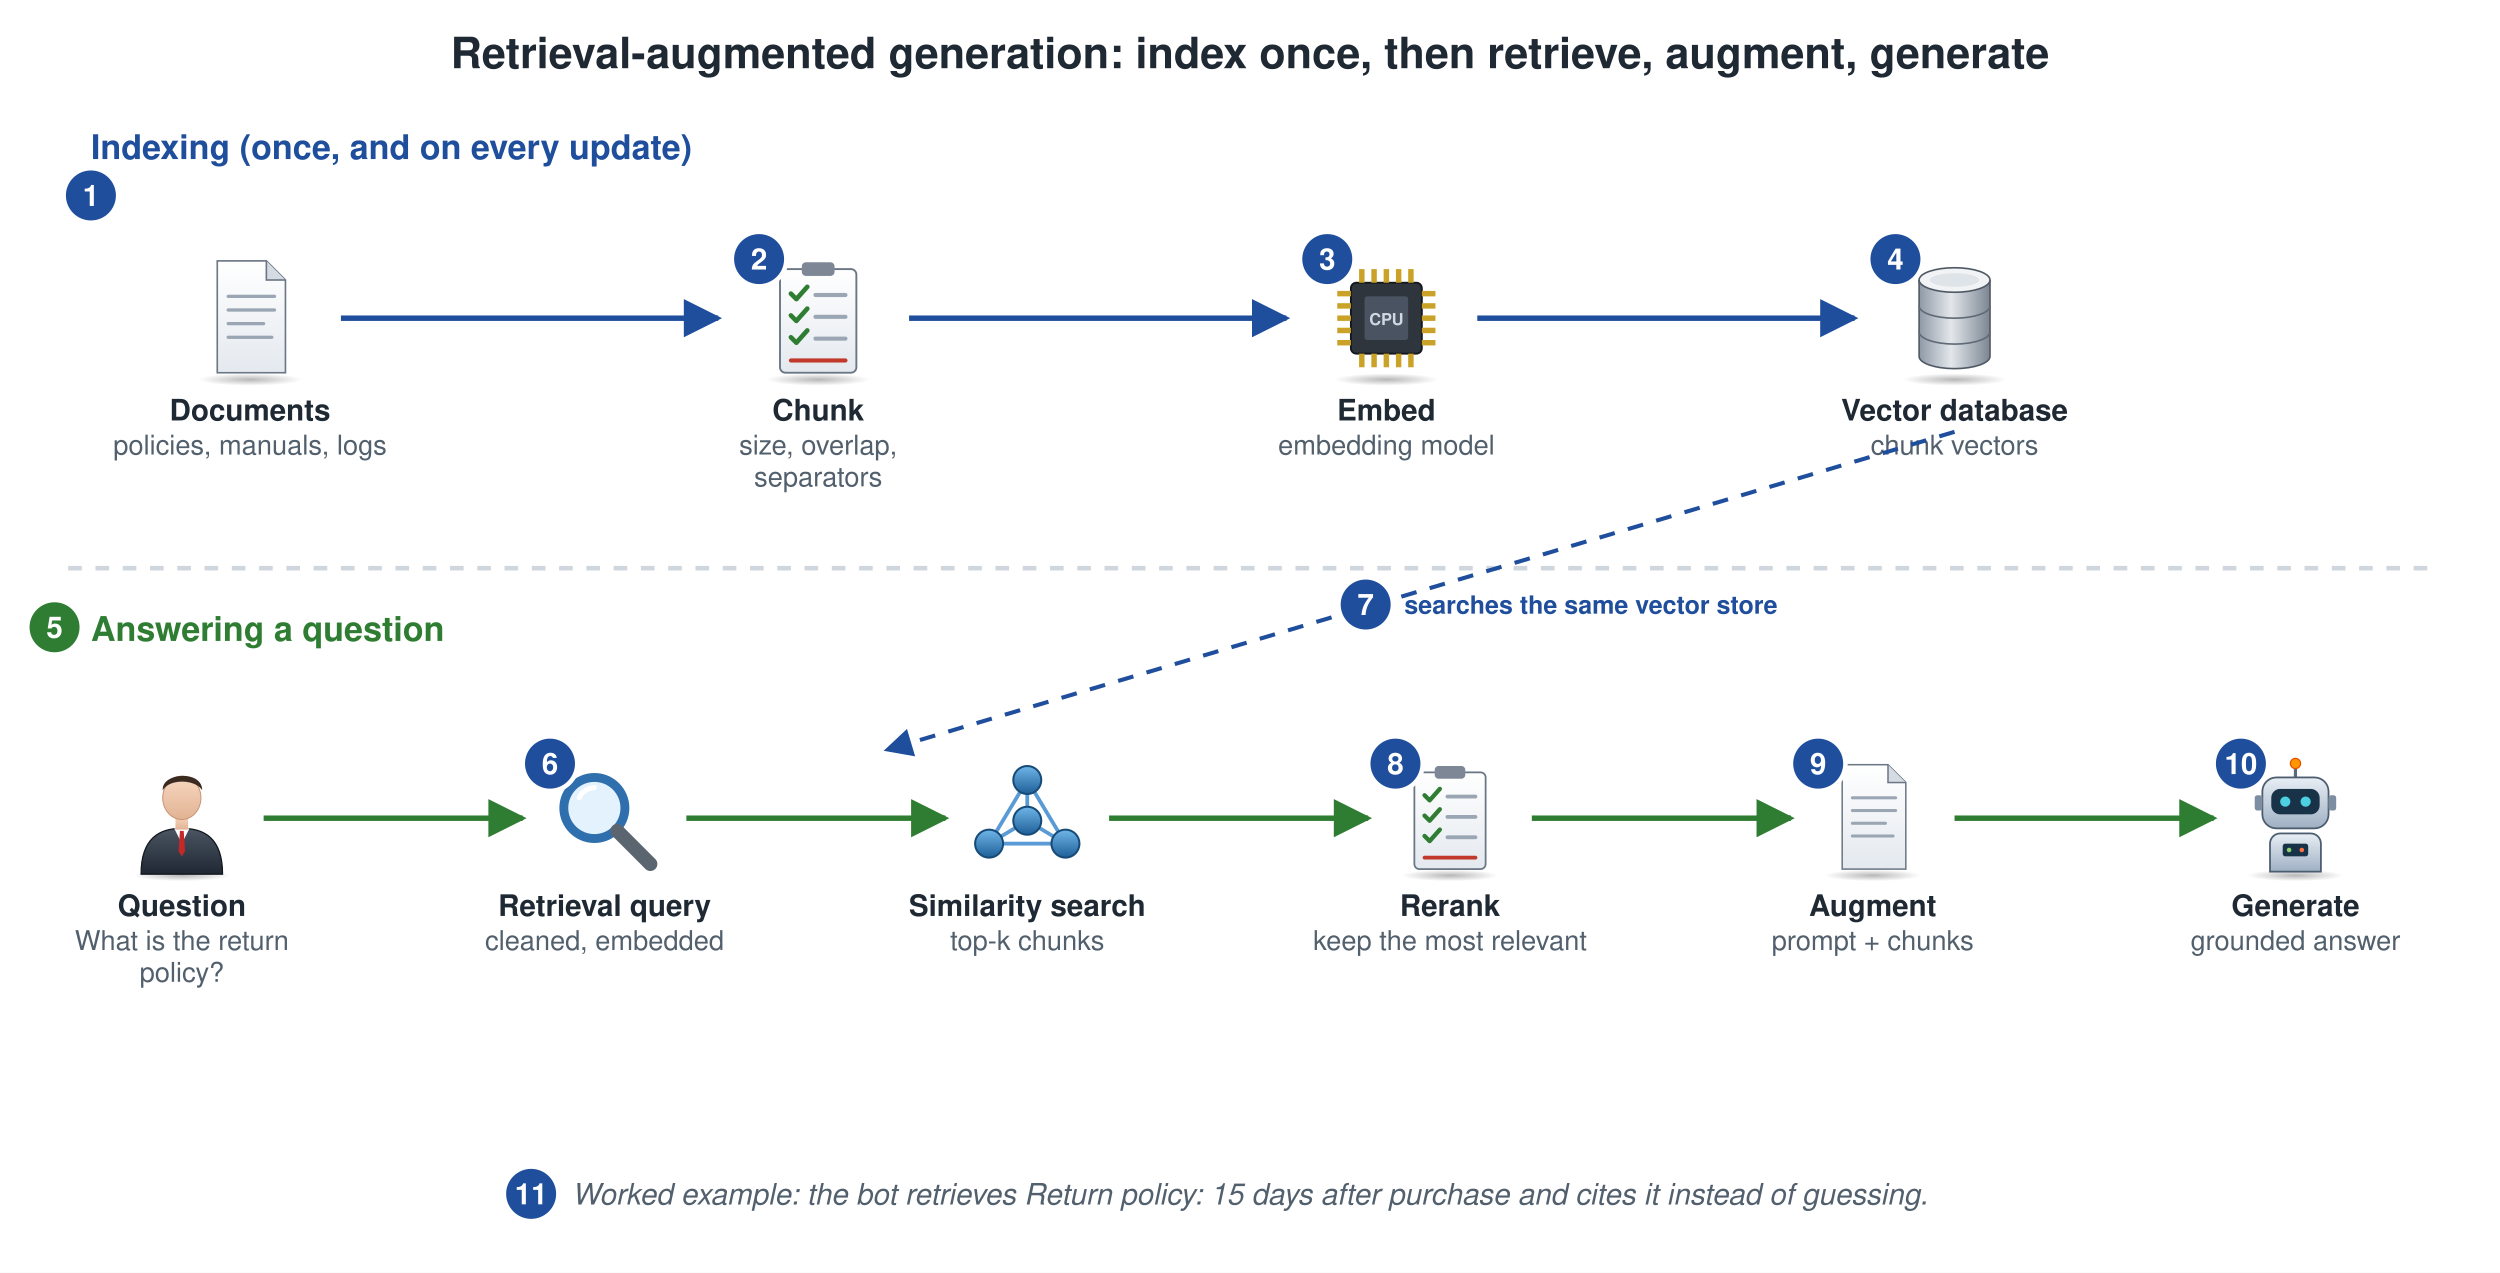
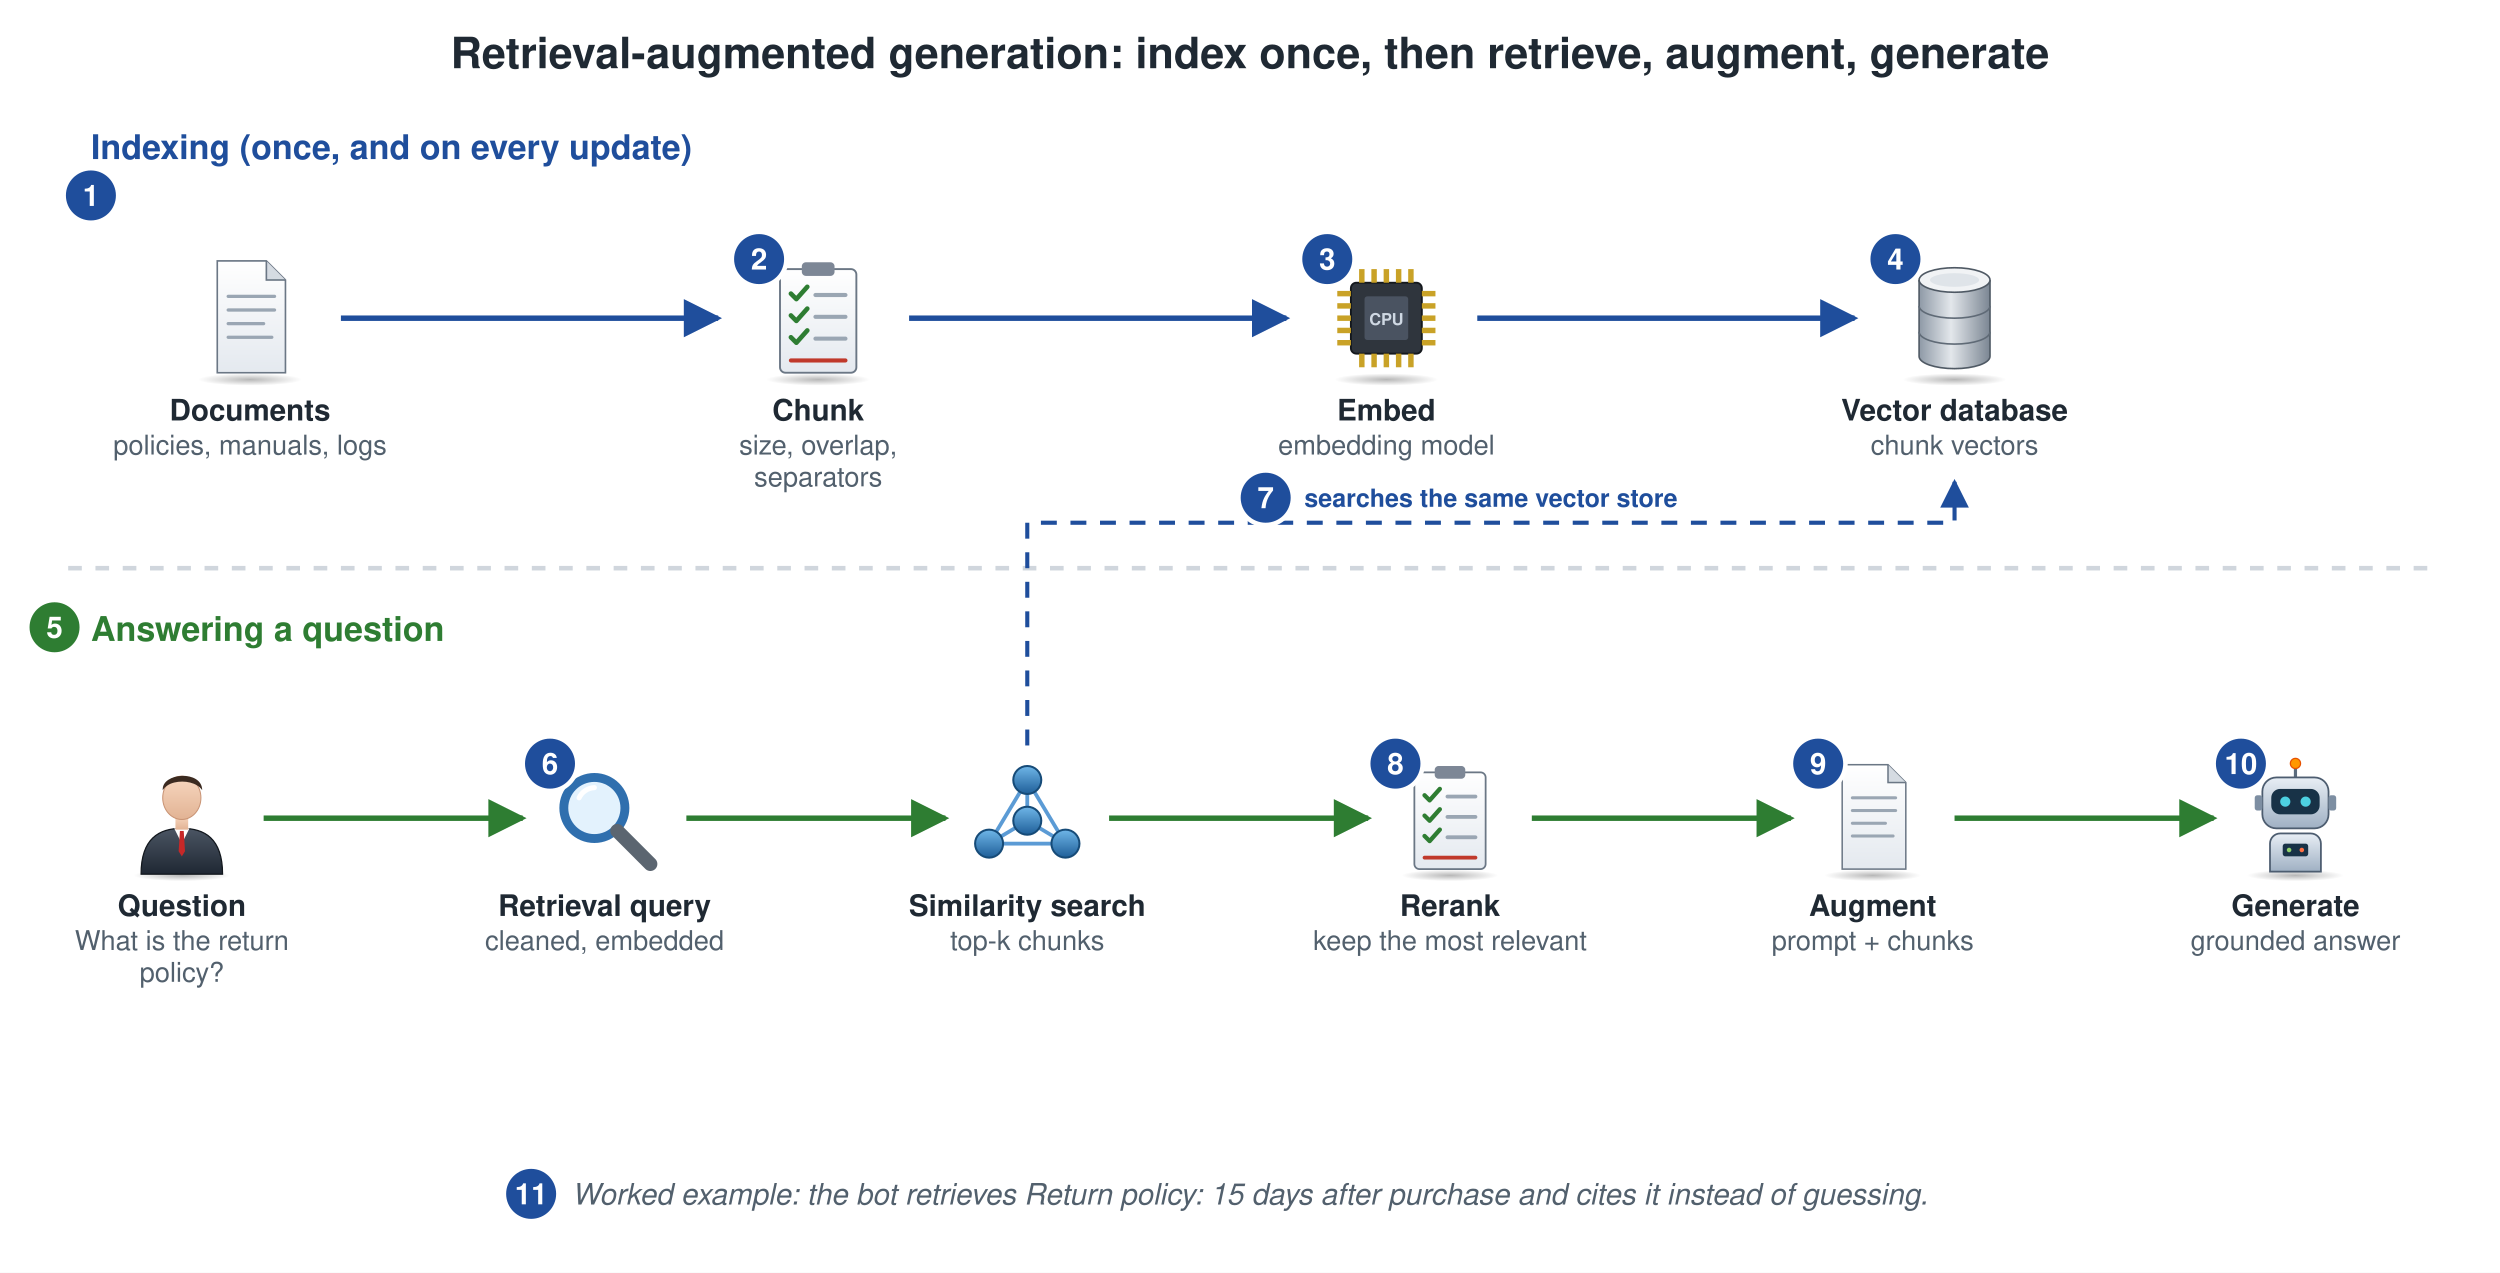
<svg xmlns="http://www.w3.org/2000/svg" viewBox="0 0 1100 560" width="1100" height="560" role="img" aria-labelledby="t d">
  <style>@media (prefers-reduced-motion: no-preference){.st{animation:fig-in .7s ease-out both}.s1{animation-delay:0.00s}.s2{animation-delay:0.90s}.s3{animation-delay:1.80s}.s4{animation-delay:2.70s}.s5{animation-delay:3.60s}.s6{animation-delay:4.50s}.s7{animation-delay:5.40s}.s8{animation-delay:6.30s}.s9{animation-delay:7.20s}.s10{animation-delay:8.10s}.s11{animation-delay:9.00s}}@keyframes fig-in{from{opacity:0}to{opacity:1}}</style>
  <defs>
    <linearGradient id="g-box" x1="0" y1="0" x2="0" y2="1">
      <stop offset="0" stop-color="#f3f8fe" />
      <stop offset="1" stop-color="#c9ddf4" />
    </linearGradient>
    <filter id="f-drop" x="-10%" y="-10%" width="130%" height="140%">
      <feDropShadow dx="1.5" dy="2" stdDeviation="1.6" flood-color="#000" flood-opacity=".18" />
    </filter>
    <marker id="a-1f4e9c" viewBox="0 0 10 10" refX="9" refY="5" markerWidth="7" markerHeight="7" orient="auto-start-reverse">
      <path d="M0 0 L10 5 L0 10 Z" fill="#1f4e9c" />
    </marker>
    <marker id="a-2e7d32" viewBox="0 0 10 10" refX="9" refY="5" markerWidth="7" markerHeight="7" orient="auto-start-reverse">
      <path d="M0 0 L10 5 L0 10 Z" fill="#2e7d32" />
    </marker>
    <linearGradient id="g-steel" x1="0" y1="0" x2="1" y2="0">
      <stop offset="0" stop-color="#4a5361" />
      <stop offset=".5" stop-color="#2b313a" />
      <stop offset="1" stop-color="#1c2027" />
    </linearGradient>
    <linearGradient id="g-steel-top" x1="0" y1="0" x2="0" y2="1">
      <stop offset="0" stop-color="#7d8796" />
      <stop offset="1" stop-color="#4a5361" />
    </linearGradient>
    <linearGradient id="g-silver" x1="0" y1="0" x2="0" y2="1">
      <stop offset="0" stop-color="#f4f6f8" />
      <stop offset="1" stop-color="#b9c0c9" />
    </linearGradient>
    <linearGradient id="g-silver-side" x1="0" y1="0" x2="1" y2="0">
      <stop offset="0" stop-color="#d8dde3" />
      <stop offset="1" stop-color="#9aa3ae" />
    </linearGradient>
    <linearGradient id="g-screen" x1="0" y1="0" x2="1" y2="1">
      <stop offset="0" stop-color="#5fc3ff" />
      <stop offset=".55" stop-color="#1e88e5" />
      <stop offset="1" stop-color="#0b4f9c" />
    </linearGradient>
    <linearGradient id="g-router" x1="0" y1="0" x2="0" y2="1">
      <stop offset="0" stop-color="#6fb6e8" />
      <stop offset="1" stop-color="#1f5f99" />
    </linearGradient>
    <linearGradient id="g-router-top" x1="0" y1="0" x2="0" y2="1">
      <stop offset="0" stop-color="#e9f4fc" />
      <stop offset="1" stop-color="#a9cdea" />
    </linearGradient>
    <linearGradient id="g-db" x1="0" y1="0" x2="1" y2="0">
      <stop offset="0" stop-color="#8e99a6" />
      <stop offset=".45" stop-color="#e3e7eb" />
      <stop offset="1" stop-color="#7b8693" />
    </linearGradient>
    <linearGradient id="g-brick" x1="0" y1="0" x2="0" y2="1">
      <stop offset="0" stop-color="#e2774f" />
      <stop offset="1" stop-color="#b2472a" />
    </linearGradient>
    <linearGradient id="g-cloud" x1="0" y1="0" x2="0" y2="1">
      <stop offset="0" stop-color="#ffffff" />
      <stop offset="1" stop-color="#b8dcf5" />
    </linearGradient>
    <linearGradient id="g-skin" x1="0" y1="0" x2="0" y2="1">
      <stop offset="0" stop-color="#f7d7bf" />
      <stop offset="1" stop-color="#e2b394" />
    </linearGradient>
    <linearGradient id="g-suit" x1="0" y1="0" x2="0" y2="1">
      <stop offset="0" stop-color="#4b5563" />
      <stop offset="1" stop-color="#1f2733" />
    </linearGradient>
    <linearGradient id="g-suit2" x1="0" y1="0" x2="0" y2="1">
      <stop offset="0" stop-color="#7b5ea7" />
      <stop offset="1" stop-color="#46336b" />
    </linearGradient>
    <linearGradient id="g-hood" x1="0" y1="0" x2="0" y2="1">
      <stop offset="0" stop-color="#3a3f47" />
      <stop offset="1" stop-color="#0f1216" />
    </linearGradient>
    <linearGradient id="g-robot" x1="0" y1="0" x2="0" y2="1">
      <stop offset="0" stop-color="#e8eef5" />
      <stop offset="1" stop-color="#9fb0c3" />
    </linearGradient>
    <linearGradient id="g-gold" x1="0" y1="0" x2="0" y2="1">
      <stop offset="0" stop-color="#ffe08a" />
      <stop offset="1" stop-color="#d49a1f" />
    </linearGradient>
    <linearGradient id="g-paper" x1="0" y1="0" x2="0" y2="1">
      <stop offset="0" stop-color="#ffffff" />
      <stop offset="1" stop-color="#e4e9ef" />
    </linearGradient>
    <linearGradient id="g-green" x1="0" y1="0" x2="0" y2="1">
      <stop offset="0" stop-color="#7fd38b" />
      <stop offset="1" stop-color="#2e8b45" />
    </linearGradient>
    <linearGradient id="g-red" x1="0" y1="0" x2="0" y2="1">
      <stop offset="0" stop-color="#ff8a80" />
      <stop offset="1" stop-color="#c62828" />
    </linearGradient>
    <radialGradient id="g-shadow">
      <stop offset="0" stop-color="#000" stop-opacity=".28" />
      <stop offset="1" stop-color="#000" stop-opacity="0" />
    </radialGradient>
    <linearGradient id="g-suit3" x1="0" y1="0" x2="0" y2="1">
      <stop offset="0" stop-color="#2e86c1" />
      <stop offset="1" stop-color="#1b4f72" />
    </linearGradient>
    <symbol id="i-document" viewBox="0 0 100 100">
      <ellipse cx="50" cy="95" rx="38" ry="4.5" fill="url(#g-shadow)" />
      <path d="M26 8 H62 L76 22 V90 H26 Z" fill="url(#g-paper)" stroke="#6b7785" stroke-width="1.2" />
      <path d="M62 8 V22 H76" fill="#d5dbe2" stroke="#6b7785" stroke-width="1.2" />
      <g stroke="#9aa6b3" stroke-width="2.4" stroke-linecap="round">
        <line x1="34" y1="34" x2="68" y2="34" />
        <line x1="34" y1="44" x2="68" y2="44" />
        <line x1="34" y1="54" x2="60" y2="54" />
        <line x1="34" y1="64" x2="66" y2="64" />
      </g>
    </symbol>
    <symbol id="i-checklist" viewBox="0 0 100 100">
      <ellipse cx="50" cy="95" rx="38" ry="4.5" fill="url(#g-shadow)" />
      <rect x="22" y="14" width="56" height="76" rx="4" fill="url(#g-paper)" stroke="#6b7785" stroke-width="1.4" />
      <rect x="38" y="9" width="24" height="10" rx="3" fill="#7d8796" />
      <path d="M30 32 l4 4 8 -9" fill="none" stroke="#2e7d32" stroke-width="3.4" stroke-linecap="round" stroke-linejoin="round" />
      <line x1="48" y1="33" x2="70" y2="33" stroke="#9aa6b3" stroke-width="3" stroke-linecap="round" />
      <path d="M30 48 l4 4 8 -9" fill="none" stroke="#2e7d32" stroke-width="3.4" stroke-linecap="round" stroke-linejoin="round" />
      <line x1="48" y1="49" x2="70" y2="49" stroke="#9aa6b3" stroke-width="3" stroke-linecap="round" />
      <path d="M30 64 l4 4 8 -9" fill="none" stroke="#2e7d32" stroke-width="3.4" stroke-linecap="round" stroke-linejoin="round" />
      <line x1="48" y1="65" x2="70" y2="65" stroke="#9aa6b3" stroke-width="3" stroke-linecap="round" />
      <line x1="30" y1="81" x2="70" y2="81" stroke="#c0392b" stroke-width="3" stroke-linecap="round" />
    </symbol>
    <symbol id="i-chip" viewBox="0 0 100 100">
      <ellipse cx="50" cy="95" rx="38" ry="4.5" fill="url(#g-shadow)" />
      <rect x="24" y="24" width="52" height="52" rx="4" fill="#2f353d" stroke="#14181d" stroke-width="1.4" />
      <rect x="34" y="34" width="32" height="32" rx="2" fill="#4a5361" />
      <text x="50" y="55" font-size="12" text-anchor="middle" fill="#cfd8e3" font-family="Helvetica,Arial,sans-serif" font-weight="bold">CPU</text>
      <rect x="30" y="14" width="4" height="10" fill="#c9a227" />
      <rect x="30" y="76" width="4" height="10" fill="#c9a227" />
      <rect x="14" y="30" width="10" height="4" fill="#c9a227" />
      <rect x="76" y="30" width="10" height="4" fill="#c9a227" />
      <rect x="39" y="14" width="4" height="10" fill="#c9a227" />
      <rect x="39" y="76" width="4" height="10" fill="#c9a227" />
      <rect x="14" y="39" width="10" height="4" fill="#c9a227" />
      <rect x="76" y="39" width="10" height="4" fill="#c9a227" />
      <rect x="48" y="14" width="4" height="10" fill="#c9a227" />
      <rect x="48" y="76" width="4" height="10" fill="#c9a227" />
      <rect x="14" y="48" width="10" height="4" fill="#c9a227" />
      <rect x="76" y="48" width="10" height="4" fill="#c9a227" />
      <rect x="57" y="14" width="4" height="10" fill="#c9a227" />
      <rect x="57" y="76" width="4" height="10" fill="#c9a227" />
      <rect x="14" y="57" width="10" height="4" fill="#c9a227" />
      <rect x="76" y="57" width="10" height="4" fill="#c9a227" />
      <rect x="66" y="14" width="4" height="10" fill="#c9a227" />
      <rect x="66" y="76" width="4" height="10" fill="#c9a227" />
      <rect x="14" y="66" width="10" height="4" fill="#c9a227" />
      <rect x="76" y="66" width="10" height="4" fill="#c9a227" />
    </symbol>
    <symbol id="i-database" viewBox="0 0 100 100">
      <ellipse cx="50" cy="95" rx="38" ry="4.5" fill="url(#g-shadow)" />
      <path d="M24 22 v56 a26 9 0 0 0 52 0 v-56" fill="url(#g-db)" stroke="#4f5964" stroke-width="1.2" />
      <path d="M24 41 a26 9 0 0 0 52 0 M24 60 a26 9 0 0 0 52 0" fill="none" stroke="#5f6a76" stroke-width="1.2" />
      <ellipse cx="50" cy="22" rx="26" ry="9" fill="#f1f3f5" stroke="#4f5964" stroke-width="1.2" />
      <ellipse cx="50" cy="22" rx="18" ry="5" fill="#dfe4e9" />
    </symbol>
    <symbol id="i-user" viewBox="0 0 100 100">
      <ellipse cx="50" cy="95" rx="38" ry="4.5" fill="url(#g-shadow)" />
      <path d="M18 94 C18 66 32 58 50 58 C68 58 82 66 82 94 Z" fill="url(#g-suit)" stroke="#11161c" stroke-width="1" />
      <path d="M44 58 L50 70 L56 58 Z" fill="#fff" />
      <path d="M48.5 60 L51.5 60 L52.5 76 L50 80 L47.5 76 Z" fill="#c62828" />
      <rect x="45" y="48" width="10" height="11" fill="url(#g-skin)" />
      <ellipse cx="50" cy="34" rx="15" ry="17" fill="url(#g-skin)" stroke="#c89273" stroke-width=".8" />
      <path d="M35 28 C34 14 66 12 66 28 C62 22 52 20 44 22 C40 23 37 25 35 28 Z" fill="#3b2a20" />
    </symbol>
    <symbol id="i-search" viewBox="0 0 100 100">
      <circle cx="42" cy="42" r="24" fill="#e3f2fd" stroke="#2f6fae" stroke-width="7" />
      <line x1="60" y1="60" x2="86" y2="86" stroke="#5b6570" stroke-width="11" stroke-linecap="round" />
      <path d="M30 34 a14 14 0 0 1 12 -8" fill="none" stroke="#fff" stroke-width="4" stroke-linecap="round" />
    </symbol>
    <symbol id="i-nodes" viewBox="0 0 100 100">
      <g stroke="#5b9bd5" stroke-width="3">
        <line x1="50" y1="20" x2="20" y2="70" />
        <line x1="50" y1="20" x2="80" y2="70" />
        <line x1="20" y1="70" x2="80" y2="70" />
        <line x1="50" y1="20" x2="50" y2="52" />
        <line x1="20" y1="70" x2="50" y2="52" />
        <line x1="80" y1="70" x2="50" y2="52" />
      </g>
      <circle cx="50" cy="20" r="11" fill="url(#g-router)" stroke="#164b78" stroke-width="1.6" />
      <circle cx="20" cy="70" r="11" fill="url(#g-router)" stroke="#164b78" stroke-width="1.6" />
      <circle cx="80" cy="70" r="11" fill="url(#g-router)" stroke="#164b78" stroke-width="1.6" />
      <circle cx="50" cy="52" r="11" fill="url(#g-router)" stroke="#164b78" stroke-width="1.6" />
    </symbol>
    <symbol id="i-robot" viewBox="0 0 100 100">
      <ellipse cx="50" cy="95" rx="38" ry="4.5" fill="url(#g-shadow)" />
      <line x1="50" y1="8" x2="50" y2="18" stroke="#5b6b7d" stroke-width="2.5" />
      <circle cx="50" cy="7" r="4" fill="#ff9800" stroke="#e65100" />
      <rect x="24" y="18" width="52" height="40" rx="11" fill="url(#g-robot)" stroke="#4d5d70" stroke-width="1.4" />
      <rect x="31" y="27" width="38" height="20" rx="7" fill="#183247" />
      <circle cx="42" cy="37" r="4" fill="#4dd0e1" />
      <circle cx="58" cy="37" r="4" fill="#4dd0e1" />
      <rect x="18" y="32" width="6" height="12" rx="2" fill="#7d8ea2" />
      <rect x="76" y="32" width="6" height="12" rx="2" fill="#7d8ea2" />
      <path d="M30 92 V70 a8 8 0 0 1 8 -8 h24 a8 8 0 0 1 8 8 V92 Z" fill="url(#g-robot)" stroke="#4d5d70" stroke-width="1.4" />
      <rect x="40" y="70" width="20" height="10" rx="2" fill="#183247" />
      <circle cx="45" cy="75" r="1.8" fill="#8fd16a" />
      <circle cx="55" cy="75" r="1.8" fill="#ff7043" />
    </symbol>
  </defs>
  <rect width="1100" height="560" fill="#ffffff" />
  <text x="550.0" y="30.0" font-family="Helvetica, Arial, sans-serif" font-size="19" fill="#1f2933" font-weight="bold" text-anchor="middle">Retrieval-augmented generation: index once, then retrieve, augment, generate</text>
  <g class="st s1">
    <text x="40.0" y="70.0" font-family="Helvetica, Arial, sans-serif" font-size="15" fill="#1f4e9c" font-weight="bold" text-anchor="start">Indexing (once, and on every update)</text>
  </g>
  <g class="st s1">
    <use href="#i-document" x="80.0" y="110.0" width="60" height="60" />
    <text x="110.0" y="185.0" font-family="Helvetica, Arial, sans-serif" font-size="13" fill="#1f2933" font-weight="bold" text-anchor="middle">Documents</text>
    <text x="110.0" y="200.0" font-family="Helvetica, Arial, sans-serif" font-size="12" fill="#52606d" font-weight="normal" text-anchor="middle">policies, manuals, logs</text>
  </g>
  <g class="st s2">
    <path d="M150.0 140.0 L316.0 140.0" fill="none" stroke="#1f4e9c" stroke-width="2.4" marker-end="url(#a-1f4e9c)" stroke-linejoin="round" />
  </g>
  <g class="st s2">
    <use href="#i-checklist" x="330.0" y="110.0" width="60" height="60" />
    <text x="360.0" y="185.0" font-family="Helvetica, Arial, sans-serif" font-size="13" fill="#1f2933" font-weight="bold" text-anchor="middle">Chunk</text>
    <text x="360.0" y="200.0" font-family="Helvetica, Arial, sans-serif" font-size="12" fill="#52606d" font-weight="normal" text-anchor="middle">size, overlap,</text>
    <text x="360.0" y="214.0" font-family="Helvetica, Arial, sans-serif" font-size="12" fill="#52606d" font-weight="normal" text-anchor="middle">separators</text>
  </g>
  <g class="st s3">
    <path d="M400.0 140.0 L566.0 140.0" fill="none" stroke="#1f4e9c" stroke-width="2.4" marker-end="url(#a-1f4e9c)" stroke-linejoin="round" />
  </g>
  <g class="st s3">
    <use href="#i-chip" x="580.0" y="110.0" width="60" height="60" />
    <text x="610.0" y="185.0" font-family="Helvetica, Arial, sans-serif" font-size="13" fill="#1f2933" font-weight="bold" text-anchor="middle">Embed</text>
    <text x="610.0" y="200.0" font-family="Helvetica, Arial, sans-serif" font-size="12" fill="#52606d" font-weight="normal" text-anchor="middle">embedding model</text>
  </g>
  <g class="st s4">
    <path d="M650.0 140.0 L816.0 140.0" fill="none" stroke="#1f4e9c" stroke-width="2.4" marker-end="url(#a-1f4e9c)" stroke-linejoin="round" />
  </g>
  <g class="st s4">
    <use href="#i-database" x="830.0" y="110.0" width="60" height="60" />
    <text x="860.0" y="185.0" font-family="Helvetica, Arial, sans-serif" font-size="13" fill="#1f2933" font-weight="bold" text-anchor="middle">Vector database</text>
    <text x="860.0" y="200.0" font-family="Helvetica, Arial, sans-serif" font-size="12" fill="#52606d" font-weight="normal" text-anchor="middle">chunk vectors</text>
  </g>
  <g class="st s1">
    <circle cx="40" cy="86" r="12" fill="#1f4e9c" stroke="#fff" stroke-width="2" />
    <text x="40.0" y="90.6" font-family="Helvetica, Arial, sans-serif" font-size="13" fill="#fff" font-weight="bold" text-anchor="middle">1</text>
  </g>
  <line x1="30" y1="250" x2="1070" y2="250" stroke="#d0d6dd" stroke-width="2" stroke-dasharray="6 6" />
  <g class="st s5">
    <text x="40.0" y="282.0" font-family="Helvetica, Arial, sans-serif" font-size="15" fill="#2e7d32" font-weight="bold" text-anchor="start">Answering a question</text>
  </g>
  <g class="st s5">
    <circle cx="24" cy="276" r="12" fill="#2e7d32" stroke="#fff" stroke-width="2" />
    <text x="24.0" y="280.6" font-family="Helvetica, Arial, sans-serif" font-size="13" fill="#fff" font-weight="bold" text-anchor="middle">5</text>
  </g>
  <g class="st s5">
    <use href="#i-user" x="52.0" y="332.0" width="56" height="56" />
    <text x="80.0" y="403.0" font-family="Helvetica, Arial, sans-serif" font-size="13" fill="#1f2933" font-weight="bold" text-anchor="middle">Question</text>
    <text x="80.0" y="418.0" font-family="Helvetica, Arial, sans-serif" font-size="12" fill="#52606d" font-weight="normal" text-anchor="middle">What is the return</text>
    <text x="80.0" y="432.0" font-family="Helvetica, Arial, sans-serif" font-size="12" fill="#52606d" font-weight="normal" text-anchor="middle">policy?</text>
  </g>
  <g class="st s6">
    <path d="M116.0 360.0 L230.0 360.0" fill="none" stroke="#2e7d32" stroke-width="2.4" marker-end="url(#a-2e7d32)" stroke-linejoin="round" />
  </g>
  <g class="st s6">
    <use href="#i-search" x="238.0" y="332.0" width="56" height="56" />
    <text x="266.0" y="403.0" font-family="Helvetica, Arial, sans-serif" font-size="13" fill="#1f2933" font-weight="bold" text-anchor="middle">Retrieval query</text>
    <text x="266.0" y="418.0" font-family="Helvetica, Arial, sans-serif" font-size="12" fill="#52606d" font-weight="normal" text-anchor="middle">cleaned, embedded</text>
  </g>
  <g class="st s7">
    <path d="M302.0 360.0 L416.0 360.0" fill="none" stroke="#2e7d32" stroke-width="2.4" marker-end="url(#a-2e7d32)" stroke-linejoin="round" />
  </g>
  <g class="st s7">
    <use href="#i-nodes" x="424.0" y="332.0" width="56" height="56" />
    <text x="452.0" y="403.0" font-family="Helvetica, Arial, sans-serif" font-size="13" fill="#1f2933" font-weight="bold" text-anchor="middle">Similarity search</text>
    <text x="452.0" y="418.0" font-family="Helvetica, Arial, sans-serif" font-size="12" fill="#52606d" font-weight="normal" text-anchor="middle">top-k chunks</text>
  </g>
  <g class="st s8">
    <path d="M488.0 360.0 L602.0 360.0" fill="none" stroke="#2e7d32" stroke-width="2.4" marker-end="url(#a-2e7d32)" stroke-linejoin="round" />
  </g>
  <g class="st s8">
    <use href="#i-checklist" x="610.0" y="332.0" width="56" height="56" />
    <text x="638.0" y="403.0" font-family="Helvetica, Arial, sans-serif" font-size="13" fill="#1f2933" font-weight="bold" text-anchor="middle">Rerank</text>
    <text x="638.0" y="418.0" font-family="Helvetica, Arial, sans-serif" font-size="12" fill="#52606d" font-weight="normal" text-anchor="middle">keep the most relevant</text>
  </g>
  <g class="st s9">
    <path d="M674.0 360.0 L788.0 360.0" fill="none" stroke="#2e7d32" stroke-width="2.4" marker-end="url(#a-2e7d32)" stroke-linejoin="round" />
  </g>
  <g class="st s9">
    <use href="#i-document" x="796.0" y="332.0" width="56" height="56" />
    <text x="824.0" y="403.0" font-family="Helvetica, Arial, sans-serif" font-size="13" fill="#1f2933" font-weight="bold" text-anchor="middle">Augment</text>
    <text x="824.0" y="418.0" font-family="Helvetica, Arial, sans-serif" font-size="12" fill="#52606d" font-weight="normal" text-anchor="middle">prompt + chunks</text>
  </g>
  <g class="st s10">
    <path d="M860.0 360.0 L974.0 360.0" fill="none" stroke="#2e7d32" stroke-width="2.4" marker-end="url(#a-2e7d32)" stroke-linejoin="round" />
  </g>
  <g class="st s10">
    <use href="#i-robot" x="982.0" y="332.0" width="56" height="56" />
    <text x="1010.0" y="403.0" font-family="Helvetica, Arial, sans-serif" font-size="13" fill="#1f2933" font-weight="bold" text-anchor="middle">Generate</text>
    <text x="1010.0" y="418.0" font-family="Helvetica, Arial, sans-serif" font-size="12" fill="#52606d" font-weight="normal" text-anchor="middle">grounded answer</text>
  </g>
  <g class="st s7">
-     <path d="M860.0 190.0 L390.0 330.0" fill="none" stroke="#1f4e9c" stroke-width="1.8" stroke-dasharray="7 6" marker-end="url(#a-1f4e9c)" stroke-linejoin="round" />
-   </g>
-   <g class="st s7">
-     <text x="700.0" y="270.0" font-family="Helvetica, Arial, sans-serif" font-size="11" fill="#1f4e9c" font-weight="bold" text-anchor="middle">searches the same vector store</text>
+     <path d="M452.0 328.0 L452.0 230.0 L860.0 230.0 L860.0 212.0" fill="none" stroke="#1f4e9c" stroke-width="1.8" stroke-dasharray="7 6" marker-end="url(#a-1f4e9c)" stroke-linejoin="round" />
+   </g>
+   <g class="st s7">
+     <text x="656.0" y="223.0" font-family="Helvetica, Arial, sans-serif" font-size="11" fill="#1f4e9c" font-weight="bold" text-anchor="middle">searches the same vector store</text>
  </g>
  <g class="st s11">
    <text x="550.0" y="530.0" font-family="Helvetica, Arial, sans-serif" font-size="13" fill="#52606d" font-weight="normal" text-anchor="middle" font-style="italic">Worked example: the bot retrieves Return policy: 15 days after purchase and cites it instead of guessing.</text>
  </g>
  <g class="st s2">
    <circle cx="334.0" cy="114.0" r="12" fill="#1f4e9c" stroke="#fff" stroke-width="2" />
    <text x="334.0" y="118.6" font-family="Helvetica, Arial, sans-serif" font-size="13" fill="#fff" font-weight="bold" text-anchor="middle">2</text>
  </g>
  <g class="st s3">
    <circle cx="584.0" cy="114.0" r="12" fill="#1f4e9c" stroke="#fff" stroke-width="2" />
    <text x="584.0" y="118.6" font-family="Helvetica, Arial, sans-serif" font-size="13" fill="#fff" font-weight="bold" text-anchor="middle">3</text>
  </g>
  <g class="st s4">
    <circle cx="834.0" cy="114.0" r="12" fill="#1f4e9c" stroke="#fff" stroke-width="2" />
    <text x="834.0" y="118.6" font-family="Helvetica, Arial, sans-serif" font-size="13" fill="#fff" font-weight="bold" text-anchor="middle">4</text>
  </g>
  <g class="st s6">
    <circle cx="242.0" cy="336.0" r="12" fill="#1f4e9c" stroke="#fff" stroke-width="2" />
    <text x="242.0" y="340.6" font-family="Helvetica, Arial, sans-serif" font-size="13" fill="#fff" font-weight="bold" text-anchor="middle">6</text>
  </g>
  <g class="st s7">
-     <circle cx="600.9" cy="266.0" r="12" fill="#1f4e9c" stroke="#fff" stroke-width="2" />
-     <text x="600.9" y="270.6" font-family="Helvetica, Arial, sans-serif" font-size="13" fill="#fff" font-weight="bold" text-anchor="middle">7</text>
+     <circle cx="556.9" cy="219.0" r="12" fill="#1f4e9c" stroke="#fff" stroke-width="2" />
+     <text x="556.9" y="223.6" font-family="Helvetica, Arial, sans-serif" font-size="13" fill="#fff" font-weight="bold" text-anchor="middle">7</text>
  </g>
  <g class="st s8">
    <circle cx="614.0" cy="336.0" r="12" fill="#1f4e9c" stroke="#fff" stroke-width="2" />
    <text x="614.0" y="340.6" font-family="Helvetica, Arial, sans-serif" font-size="13" fill="#fff" font-weight="bold" text-anchor="middle">8</text>
  </g>
  <g class="st s9">
    <circle cx="800.0" cy="336.0" r="12" fill="#1f4e9c" stroke="#fff" stroke-width="2" />
    <text x="800.0" y="340.6" font-family="Helvetica, Arial, sans-serif" font-size="13" fill="#fff" font-weight="bold" text-anchor="middle">9</text>
  </g>
  <g class="st s10">
    <circle cx="986.0" cy="336.0" r="12" fill="#1f4e9c" stroke="#fff" stroke-width="2" />
    <text x="986.0" y="340.6" font-family="Helvetica, Arial, sans-serif" font-size="13" fill="#fff" font-weight="bold" text-anchor="middle">10</text>
  </g>
  <g class="st s11">
    <circle cx="233.7" cy="525.3" r="12" fill="#1f4e9c" stroke="#fff" stroke-width="2" />
    <text x="233.7" y="529.9" font-family="Helvetica, Arial, sans-serif" font-size="13" fill="#fff" font-weight="bold" text-anchor="middle">11</text>
  </g>
</svg>
